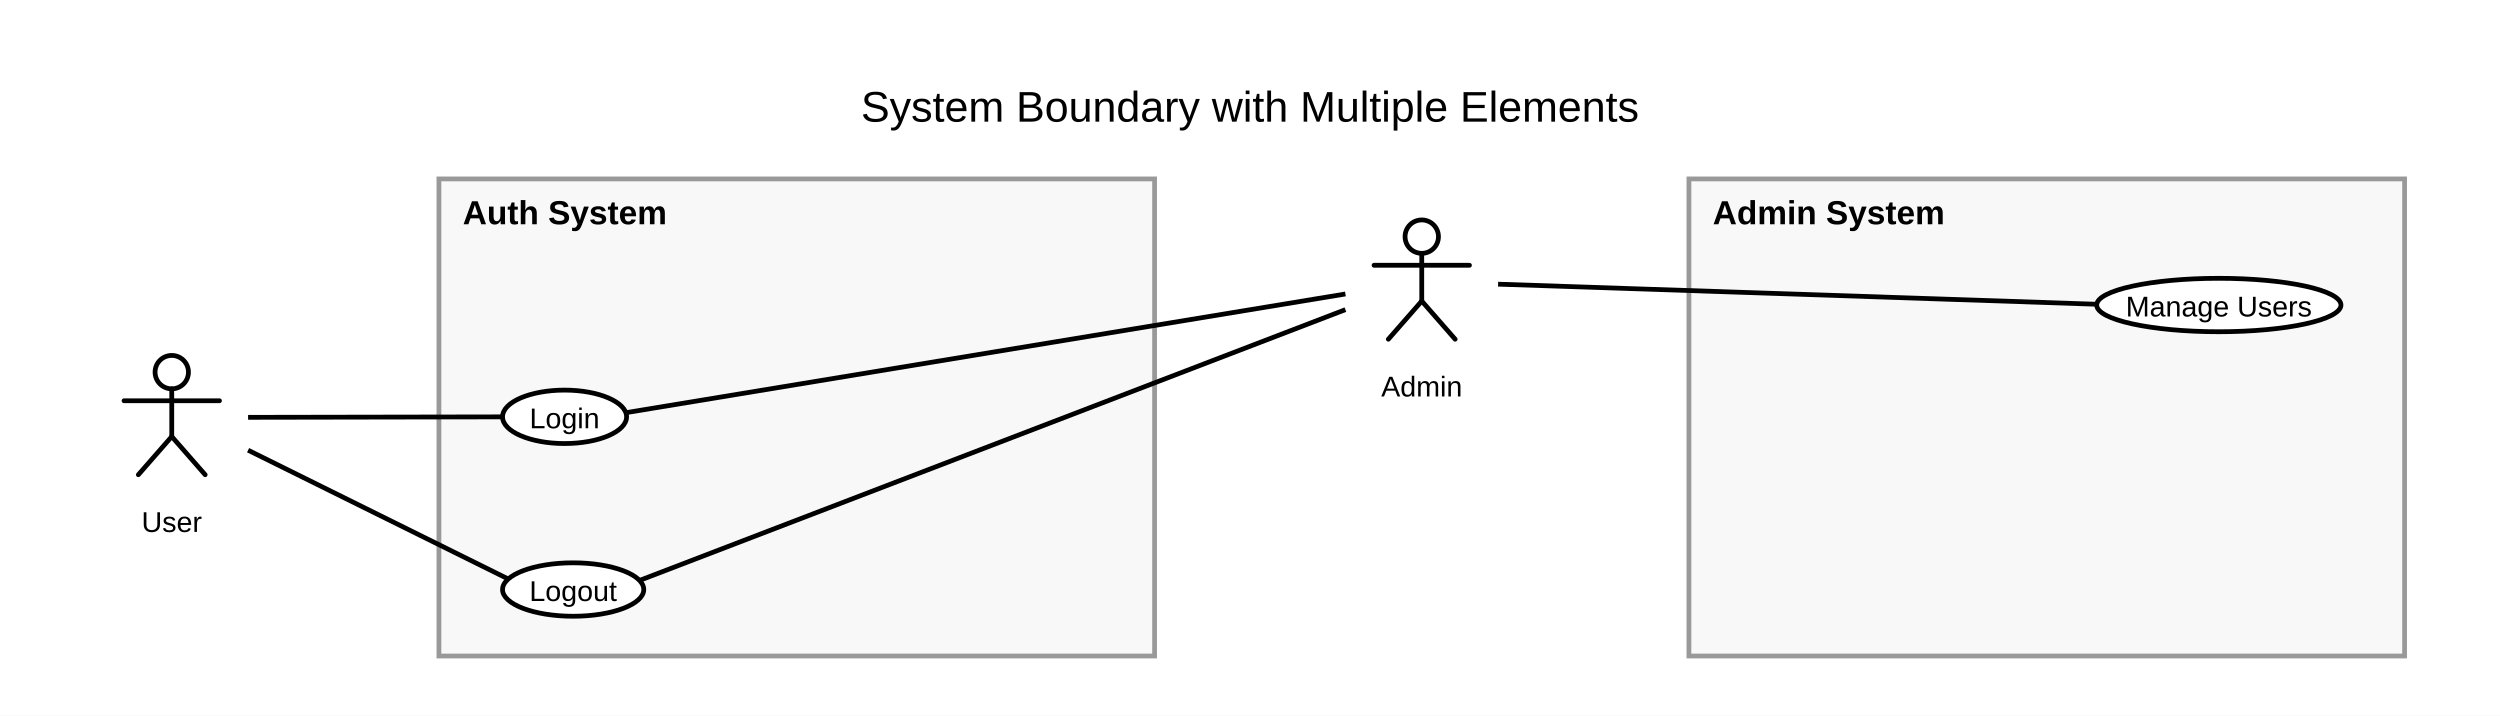
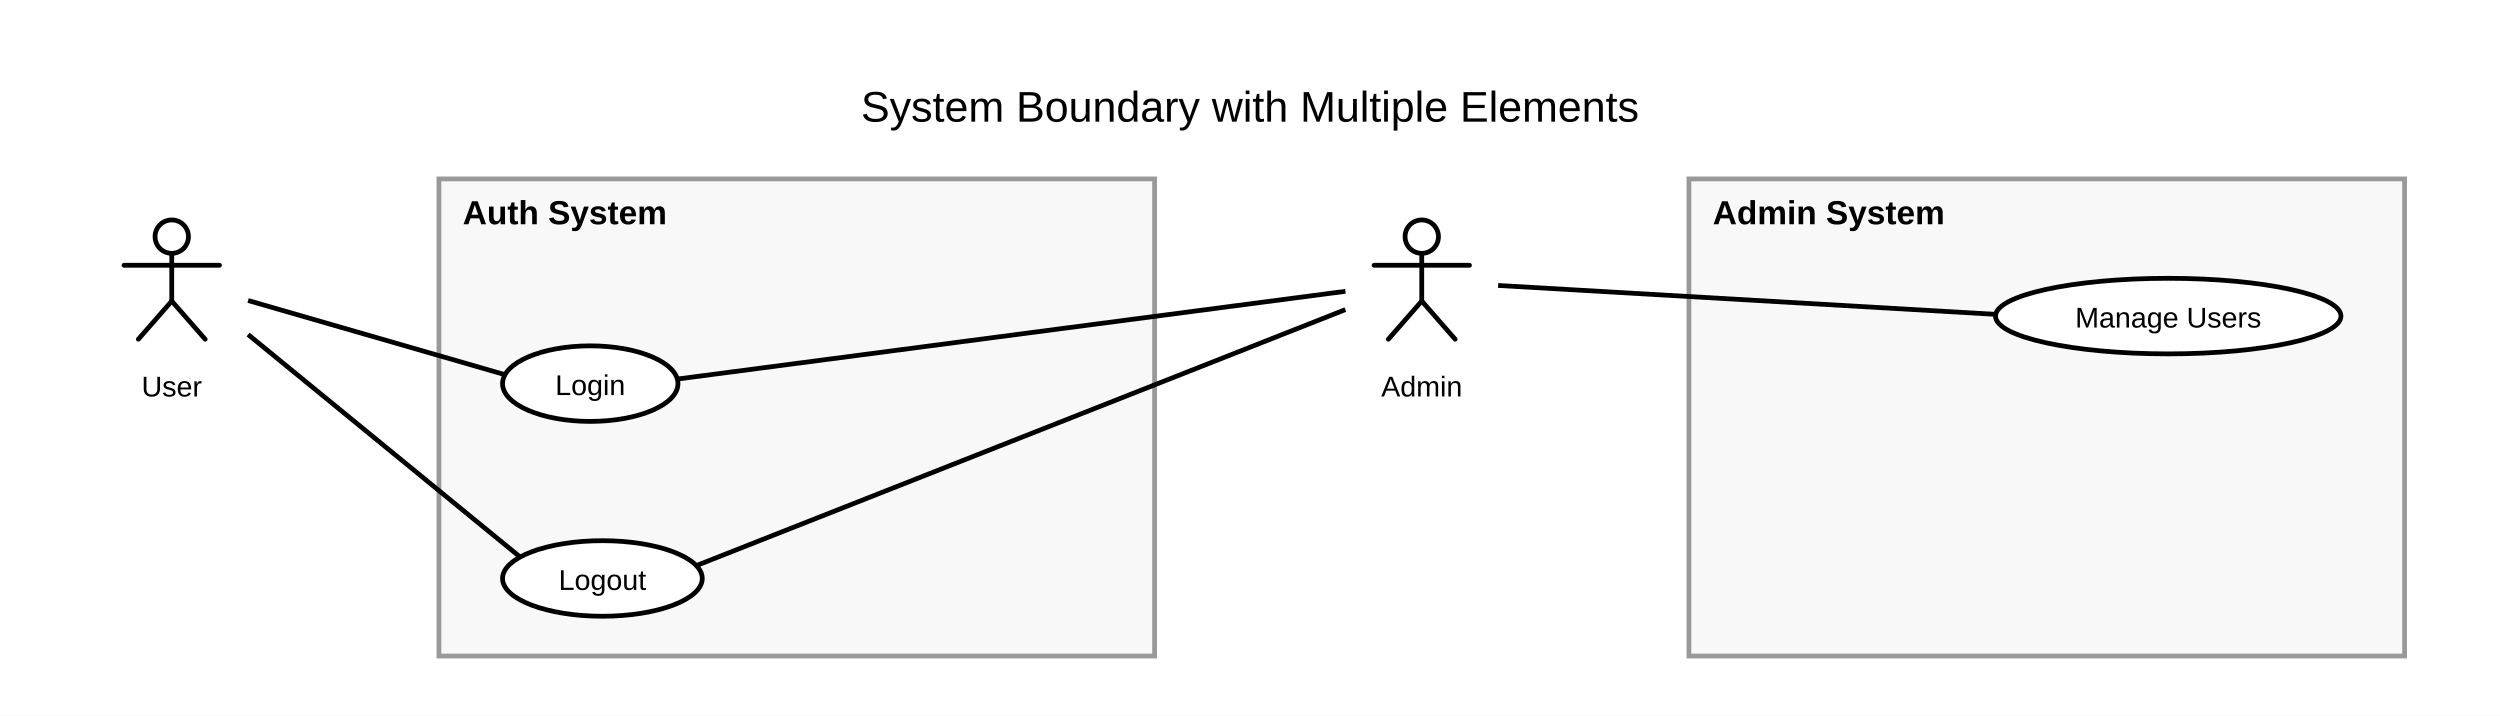
<svg xmlns="http://www.w3.org/2000/svg" width="1048" height="300" viewBox="0 0 1048 300">
  <rect width="100%" height="100%" fill="white" />
  <defs>
    <symbol id="uml-actor" viewBox="0 0 64 64">
      <g fill="none" stroke="#000" stroke-width="2" stroke-linecap="round" stroke-linejoin="round">
        <circle cx="32" cy="13" r="7" />
        <line x1="32" y1="20" x2="32" y2="40" />
        <line x1="12" y1="25" x2="52" y2="25" />
        <line x1="32" y1="40" x2="18" y2="56" />
        <line x1="32" y1="40" x2="46" y2="56" />
      </g>
    </symbol>
  </defs>
  <g id="uml:systemBoundary/6">
    <rect x="184" y="75" width="300" height="200" fill="#f8f8f8" stroke="#999" stroke-width="2" />
    <text x="194" y="94" font-size="14" font-family="Arial" font-weight="bold" fill="black">
          Auth System
        </text>
  </g>
  <g id="uml:systemBoundary/7">
    <rect x="708" y="75" width="300" height="200" fill="#f8f8f8" stroke="#999" stroke-width="2" />
    <text x="718" y="94" font-size="14" font-family="Arial" font-weight="bold" fill="black">
          Admin System
        </text>
  </g>
  <g id="__builtin__:diagram/0">
    <text x="524" y="51" text-anchor="middle" font-size="18" font-family="Arial" fill="black">
      <tspan x="524" dy="0">System Boundary with Multiple Elements</tspan>
    </text>
  </g>
  <g id="uml:actor/1">
-     <svg x="40" y="143" width="64" height="64" viewBox="0 0 64 64" fill="black">
+     <svg x="40" y="86.2" width="64" height="64" viewBox="0 0 64 64" fill="black">
      <use href="#uml-actor" />
    </svg>
-     <text x="72" y="223" text-anchor="middle" font-size="12" font-family="Arial" fill="black">
+     <text x="72" y="166.2" text-anchor="middle" font-size="12" font-family="Arial" fill="black">
      <tspan x="72" dy="0">User</tspan>
    </text>
  </g>
  <g id="uml:actor/2">
    <svg x="564" y="86.2" width="64" height="64" viewBox="0 0 64 64" fill="black">
      <use href="#uml-actor" />
    </svg>
    <text x="596" y="166.2" text-anchor="middle" font-size="12" font-family="Arial" fill="black">
      <tspan x="596" dy="0">Admin</tspan>
    </text>
  </g>
-   <line x1="104" y1="174.948" x2="210.667" y2="174.751" stroke="black" stroke-width="2" />
-   <line x1="104" y1="188.718" x2="213.061" y2="242.72" stroke="black" stroke-width="2" />
-   <line x1="564" y1="123.235" x2="262.351" y2="172.993" stroke="black" stroke-width="2" />
-   <line x1="564" y1="129.798" x2="268.095" y2="243.317" stroke="black" stroke-width="2" />
-   <line x1="628" y1="119.126" x2="878.955" y2="127.543" stroke="black" stroke-width="2" />
+   <line x1="104" y1="125.973" x2="211.706" y2="157.077" stroke="black" stroke-width="2" />
+   <line x1="104" y1="140.232" x2="218.049" y2="233.512" stroke="black" stroke-width="2" />
+   <line x1="564" y1="122.112" x2="283.934" y2="158.894" stroke="black" stroke-width="2" />
+   <line x1="564" y1="129.78" x2="291.89" y2="237.104" stroke="black" stroke-width="2" />
+   <line x1="628" y1="119.663" x2="836.593" y2="131.783" stroke="black" stroke-width="2" />
  <g id="uml:usecase/3">
-     <ellipse cx="236.667" cy="174.733" rx="26" ry="11.2" fill="white" stroke="black" stroke-width="2" />
-     <text x="236.667" y="179.533" text-anchor="middle" font-size="12" font-family="Arial" fill="black">
-       <tspan x="236.667" dy="0">Login</tspan>
+     <ellipse cx="247.436" cy="160.816" rx="36.77" ry="15.839" fill="white" stroke="black" stroke-width="2" />
+     <text x="247.436" y="165.616" text-anchor="middle" font-size="12" font-family="Arial" fill="black">
+       <tspan x="247.436" dy="0">Login</tspan>
    </text>
  </g>
  <g id="uml:usecase/4">
-     <ellipse cx="240.267" cy="247.133" rx="29.6" ry="11.2" fill="white" stroke="black" stroke-width="2" />
-     <text x="240.267" y="251.933" text-anchor="middle" font-size="12" font-family="Arial" fill="black">
-       <tspan x="240.267" dy="0">Logout</tspan>
+     <ellipse cx="252.527" cy="242.494" rx="41.861" ry="15.839" fill="white" stroke="black" stroke-width="2" />
+     <text x="252.527" y="247.294" text-anchor="middle" font-size="12" font-family="Arial" fill="black">
+       <tspan x="252.527" dy="0">Logout</tspan>
    </text>
  </g>
  <g id="uml:usecase/5">
-     <ellipse cx="930.133" cy="127.867" rx="51.2" ry="11.2" fill="white" stroke="black" stroke-width="2" />
-     <text x="930.133" y="132.667" text-anchor="middle" font-size="12" font-family="Arial" fill="black">
-       <tspan x="930.133" dy="0">Manage Users</tspan>
+     <ellipse cx="908.926" cy="132.506" rx="72.408" ry="15.839" fill="white" stroke="black" stroke-width="2" />
+     <text x="908.926" y="137.306" text-anchor="middle" font-size="12" font-family="Arial" fill="black">
+       <tspan x="908.926" dy="0">Manage Users</tspan>
    </text>
  </g>
</svg>
